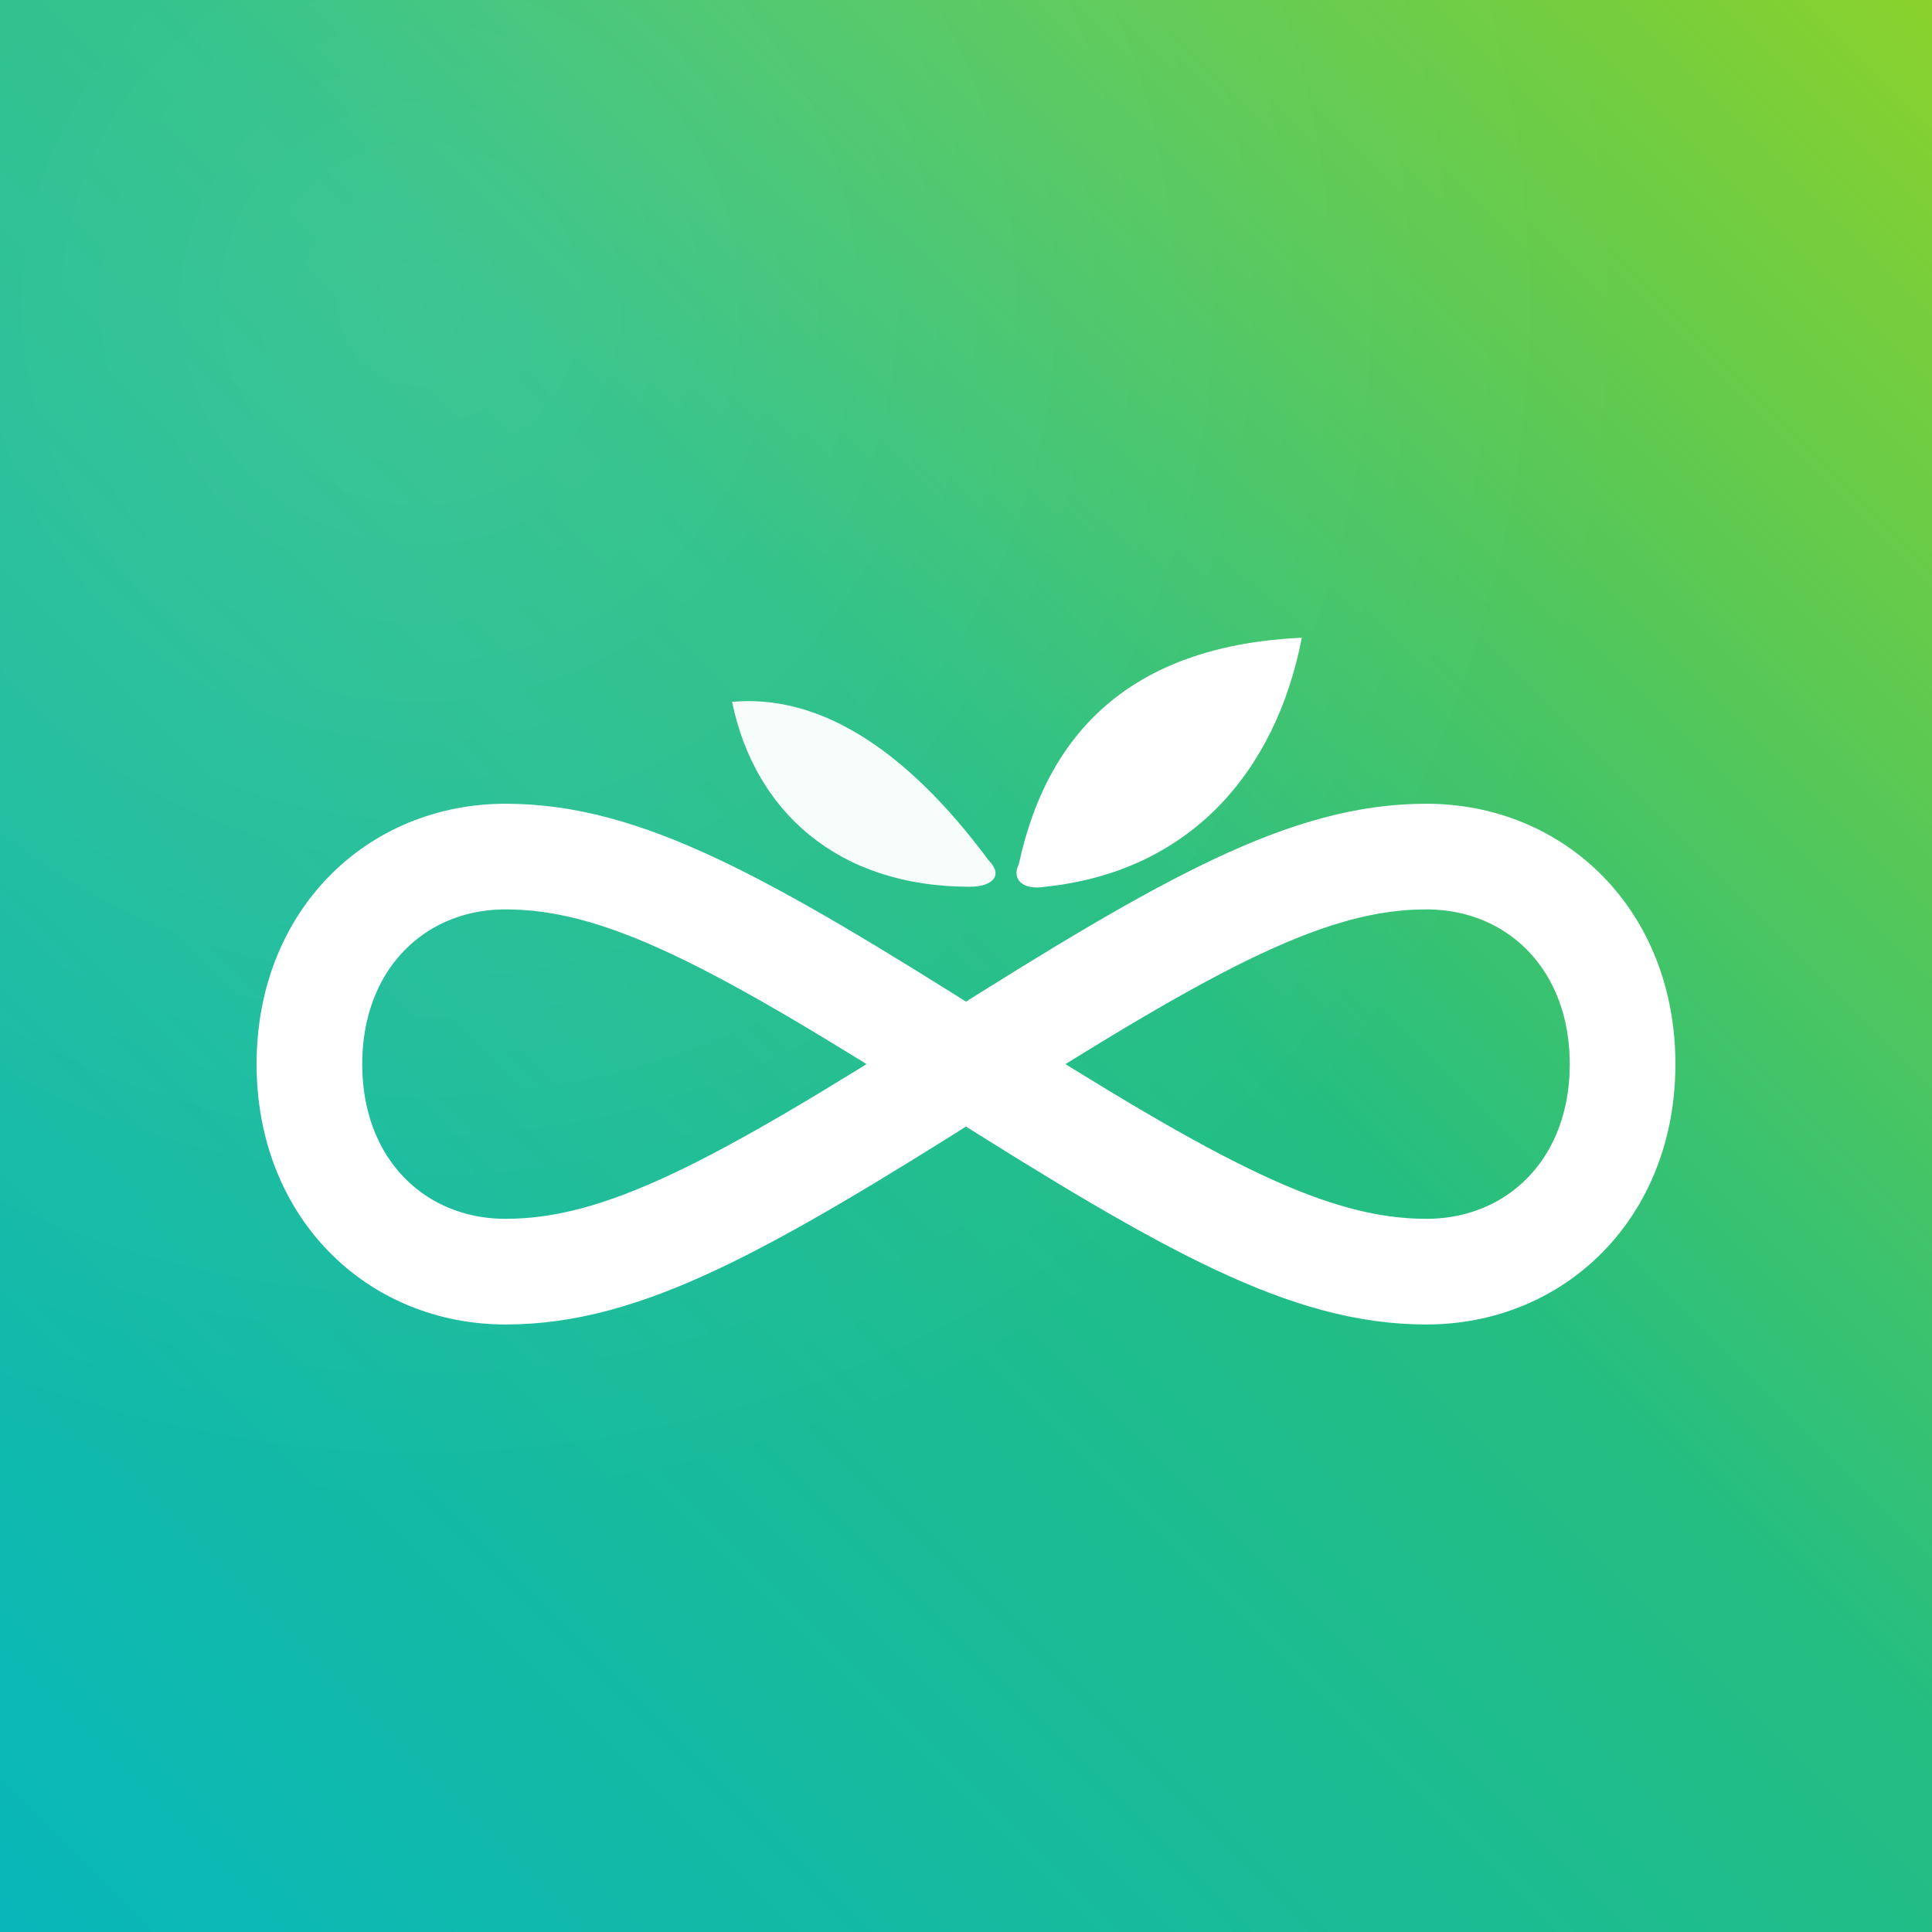
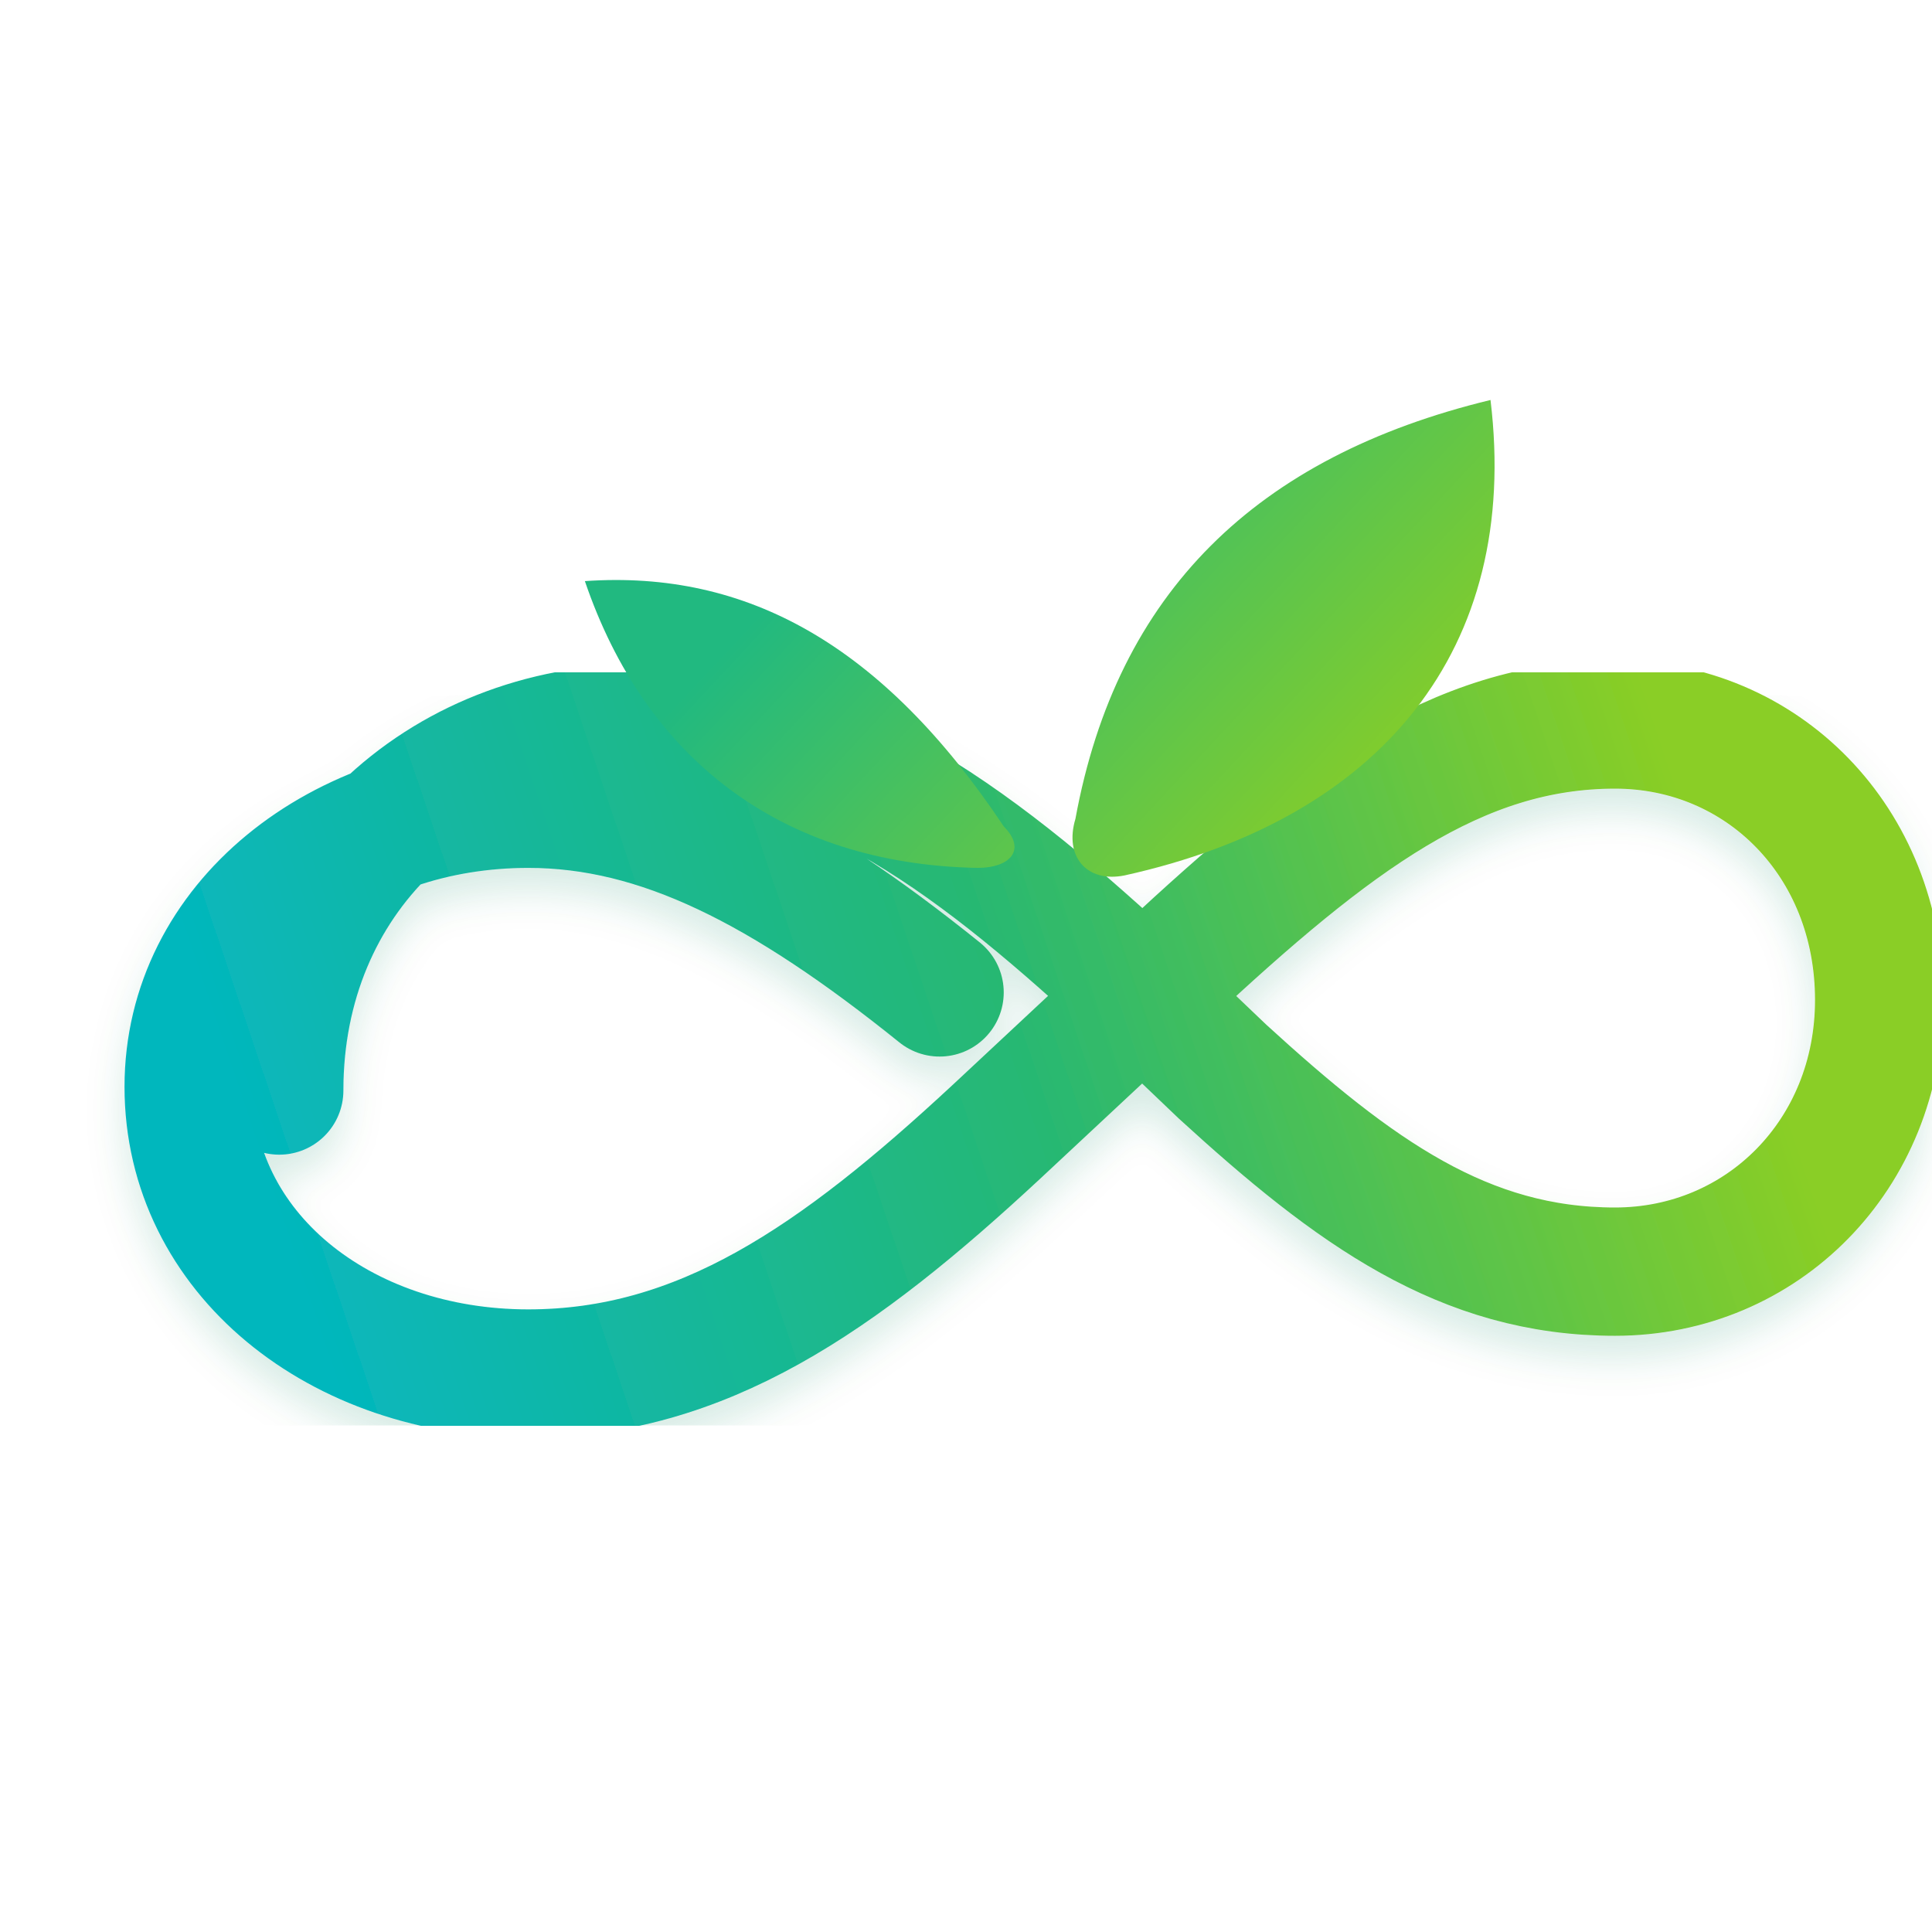
<svg xmlns="http://www.w3.org/2000/svg" viewBox="0 0 512 512" role="img" aria-label="LinkNest icon">
  <defs>
-     <linearGradient id="bg" x1="0" y1="512" x2="512" y2="0" gradientUnits="userSpaceOnUse">
-       <stop offset="0" stop-color="#08b7ba" />
-       <stop offset="0.55" stop-color="#24be82" />
-       <stop offset="1" stop-color="#8ad22c" />
+     <linearGradient id="mark" x1="72" y1="318" x2="440" y2="194" gradientUnits="userSpaceOnUse">
+       <stop offset="0" stop-color="#05b7bd" />
+       <stop offset="0.52" stop-color="#28b872" />
+       <stop offset="1" stop-color="#8ace25" />
    </linearGradient>
-     <radialGradient id="glow" cx="22%" cy="16%" r="62%">
-       <stop offset="0" stop-color="#ffffff" stop-opacity="0.12" />
-       <stop offset="1" stop-color="#ffffff" stop-opacity="0" />
-     </radialGradient>
+     <linearGradient id="leaf" x1="224" y1="138" x2="342" y2="248" gradientUnits="userSpaceOnUse">
+       <stop offset="0" stop-color="#21b980" />
+       <stop offset="1" stop-color="#8ace25" />
+     </linearGradient>
+     <filter id="soft" x="-8%" y="-8%" width="116%" height="116%">
+       <feDropShadow dx="0" dy="6" stdDeviation="5" flood-color="#1c7f58" flood-opacity="0.16" />
+     </filter>
  </defs>
-   <rect width="512" height="512" fill="url(#bg)" />
-   <rect width="512" height="512" fill="url(#glow)" />
-   <path d="M82 282c0-33 23-55 52-55 31 0 62 17 122 55 60 38 91 55 122 55 29 0 52-22 52-55s-23-55-52-55c-31 0-62 17-122 55-60 38-91 55-122 55-29 0-52-22-52-55Z" fill="none" stroke="#fff" stroke-width="28" stroke-linecap="round" stroke-linejoin="round" />
-   <path d="M270 229c8-37 32-58 75-60-7 36-30 62-68 66-6 1-9-2-7-6Z" fill="#fff" />
-   <path d="M262 228c-23-31-46-44-68-42 6 29 28 49 63 49 6 0 9-3 5-7Z" fill="#fff" opacity="0.96" />
+   <rect width="512" height="512" fill="#fff" />
+   <path filter="url(#soft)" d="M74 289c0-57 43-96 96-96 51 0 91 32 132 70l22 21c35 32 64 53 104 53 39 0 70-31 70-72 0-42-31-73-70-73-42 0-75 25-119 66l-45 42c-42 39-78 64-124 64-50 0-90-32-90-76 0-43 40-75 90-75 35 0 68 17 109 50" fill="none" stroke="url(#mark)" stroke-width="34" stroke-linecap="round" stroke-linejoin="round" />
+   <path d="M285 217c11-60 48-96 110-111 8 66-29 111-97 126-10 2-16-5-13-15Z" fill="url(#leaf)" />
+   <path d="M266 219c-32-48-68-68-111-65 16 47 52 75 104 76 9 0 13-5 7-11Z" fill="url(#leaf)" />
</svg>
